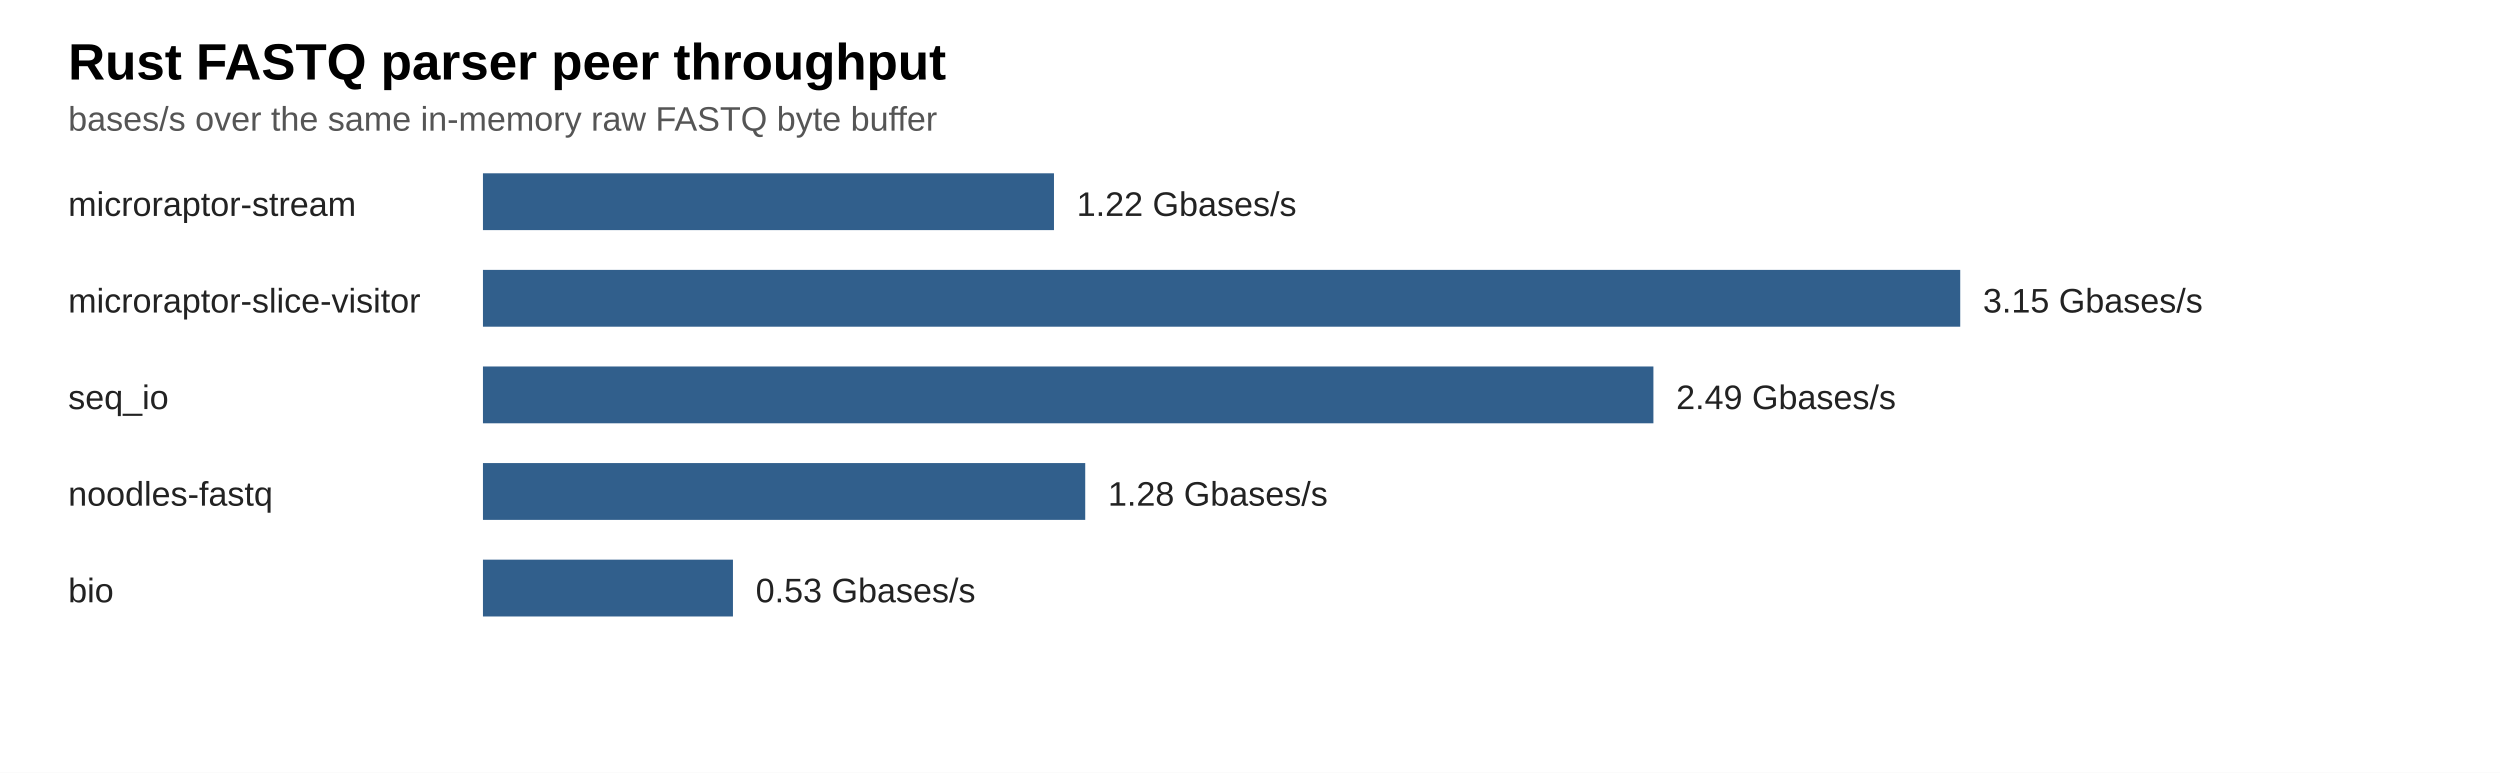
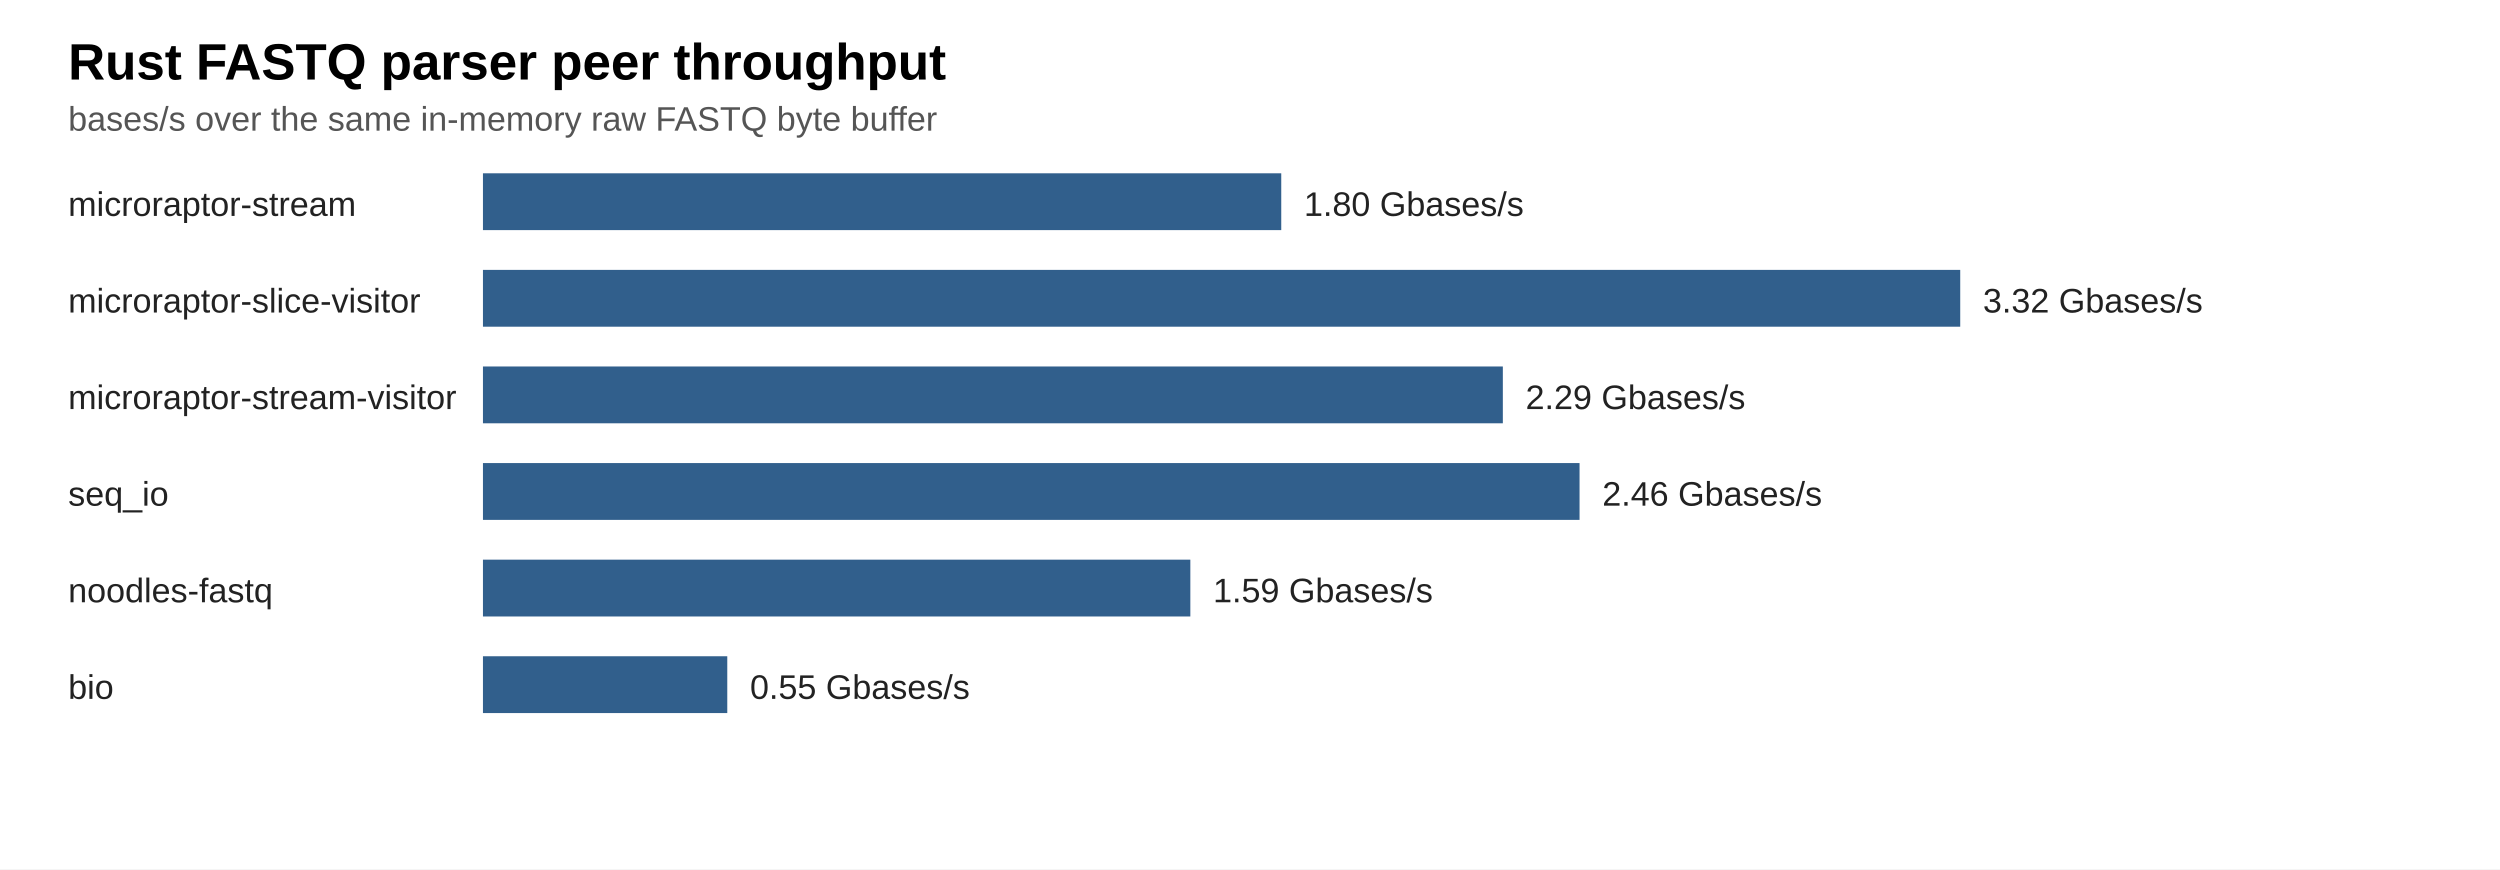
- <svg xmlns="http://www.w3.org/2000/svg" width="880" height="272" viewBox="0 0 880 272">
+ <svg xmlns="http://www.w3.org/2000/svg" width="880" height="306" viewBox="0 0 880 306">
  <rect width="100%" height="100%" fill="white" />
  <text x="24" y="28" font-family="Arial, sans-serif" font-size="18" font-weight="700">Rust FASTQ parser peer throughput</text>
  <text x="24" y="46" font-family="Arial, sans-serif" font-size="12" fill="#555">bases/s over the same in-memory raw FASTQ byte buffer</text>
  <text x="24" y="76" font-family="Arial, sans-serif" font-size="12" fill="#222">microraptor-stream</text>
-   <rect x="170" y="61" width="201" height="20" fill="#315f8c" />
-   <text x="379" y="76" font-family="Arial, sans-serif" font-size="12" fill="#222">1.22 Gbases/s</text>
+   <rect x="170" y="61" width="281" height="20" fill="#315f8c" />
+   <text x="459" y="76" font-family="Arial, sans-serif" font-size="12" fill="#222">1.80 Gbases/s</text>
  <text x="24" y="110" font-family="Arial, sans-serif" font-size="12" fill="#222">microraptor-slice-visitor</text>
  <rect x="170" y="95" width="520" height="20" fill="#315f8c" />
-   <text x="698" y="110" font-family="Arial, sans-serif" font-size="12" fill="#222">3.15 Gbases/s</text>
-   <text x="24" y="144" font-family="Arial, sans-serif" font-size="12" fill="#222">seq_io</text>
-   <rect x="170" y="129" width="412" height="20" fill="#315f8c" />
-   <text x="590" y="144" font-family="Arial, sans-serif" font-size="12" fill="#222">2.49 Gbases/s</text>
-   <text x="24" y="178" font-family="Arial, sans-serif" font-size="12" fill="#222">noodles-fastq</text>
-   <rect x="170" y="163" width="212" height="20" fill="#315f8c" />
-   <text x="390" y="178" font-family="Arial, sans-serif" font-size="12" fill="#222">1.28 Gbases/s</text>
-   <text x="24" y="212" font-family="Arial, sans-serif" font-size="12" fill="#222">bio</text>
-   <rect x="170" y="197" width="88" height="20" fill="#315f8c" />
-   <text x="266" y="212" font-family="Arial, sans-serif" font-size="12" fill="#222">0.53 Gbases/s</text>
+   <text x="698" y="110" font-family="Arial, sans-serif" font-size="12" fill="#222">3.32 Gbases/s</text>
+   <text x="24" y="144" font-family="Arial, sans-serif" font-size="12" fill="#222">microraptor-stream-visitor</text>
+   <rect x="170" y="129" width="359" height="20" fill="#315f8c" />
+   <text x="537" y="144" font-family="Arial, sans-serif" font-size="12" fill="#222">2.29 Gbases/s</text>
+   <text x="24" y="178" font-family="Arial, sans-serif" font-size="12" fill="#222">seq_io</text>
+   <rect x="170" y="163" width="386" height="20" fill="#315f8c" />
+   <text x="564" y="178" font-family="Arial, sans-serif" font-size="12" fill="#222">2.46 Gbases/s</text>
+   <text x="24" y="212" font-family="Arial, sans-serif" font-size="12" fill="#222">noodles-fastq</text>
+   <rect x="170" y="197" width="249" height="20" fill="#315f8c" />
+   <text x="427" y="212" font-family="Arial, sans-serif" font-size="12" fill="#222">1.59 Gbases/s</text>
+   <text x="24" y="246" font-family="Arial, sans-serif" font-size="12" fill="#222">bio</text>
+   <rect x="170" y="231" width="86" height="20" fill="#315f8c" />
+   <text x="264" y="246" font-family="Arial, sans-serif" font-size="12" fill="#222">0.55 Gbases/s</text>
</svg>
